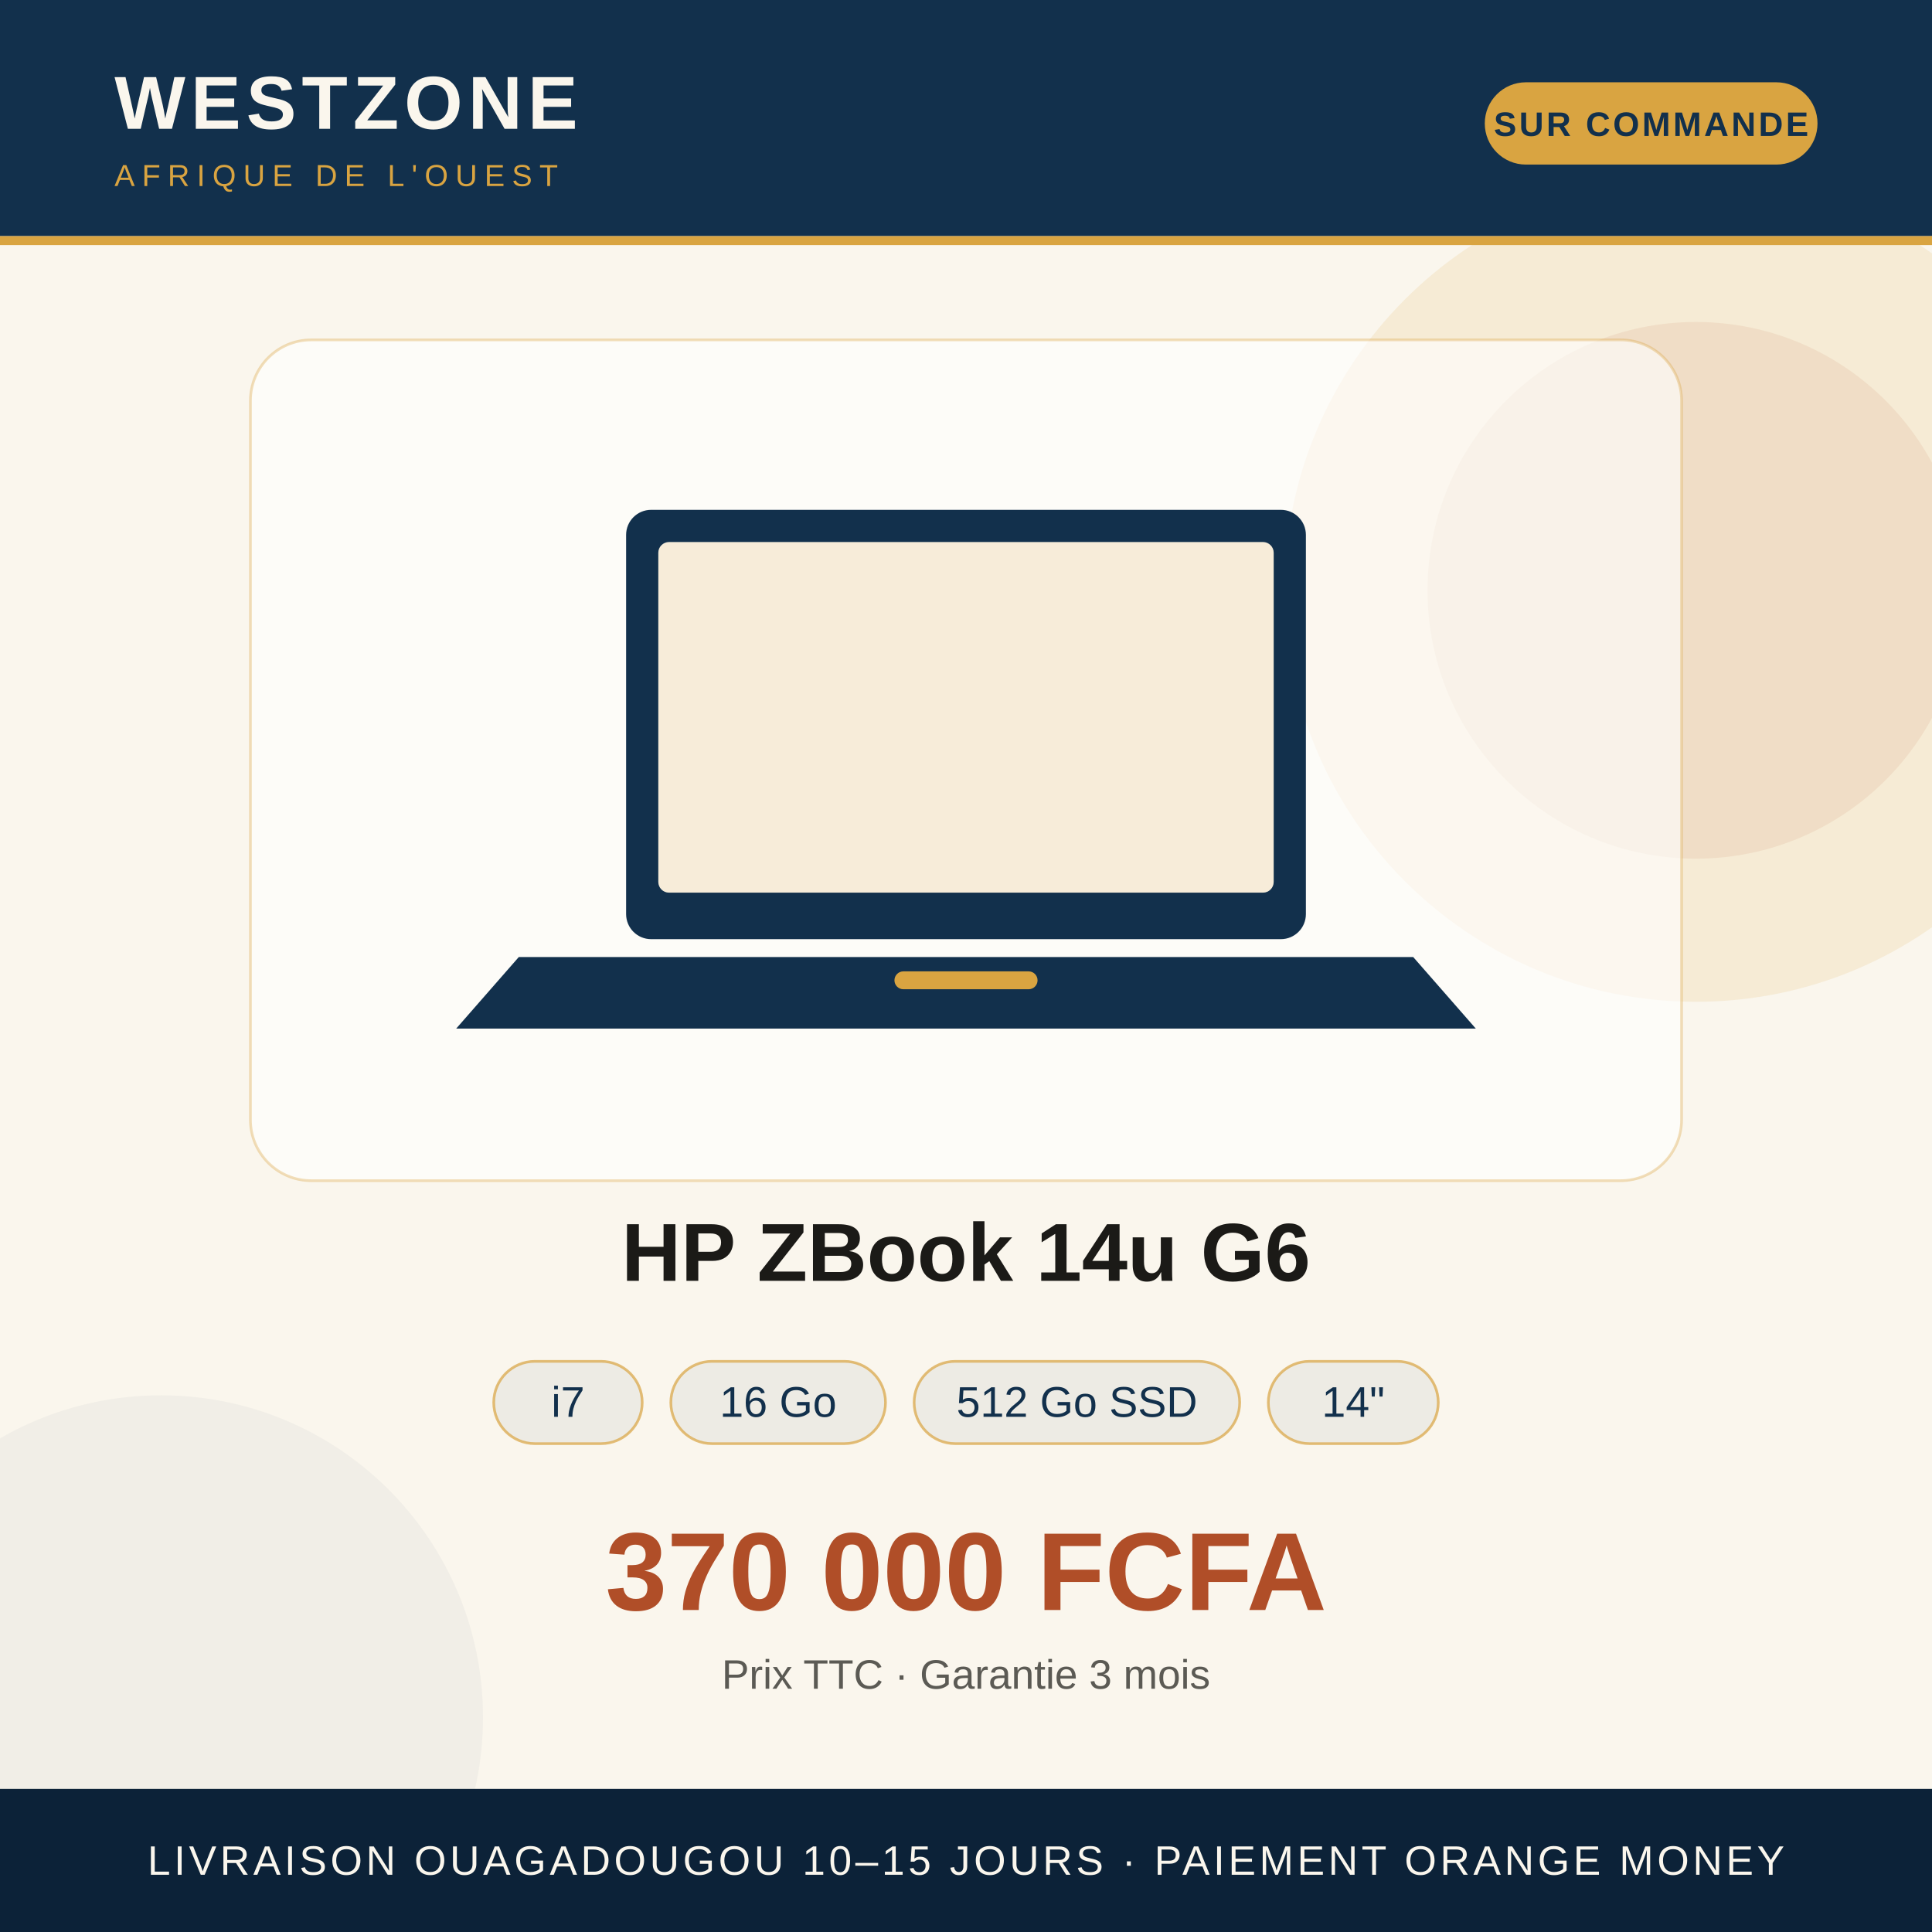
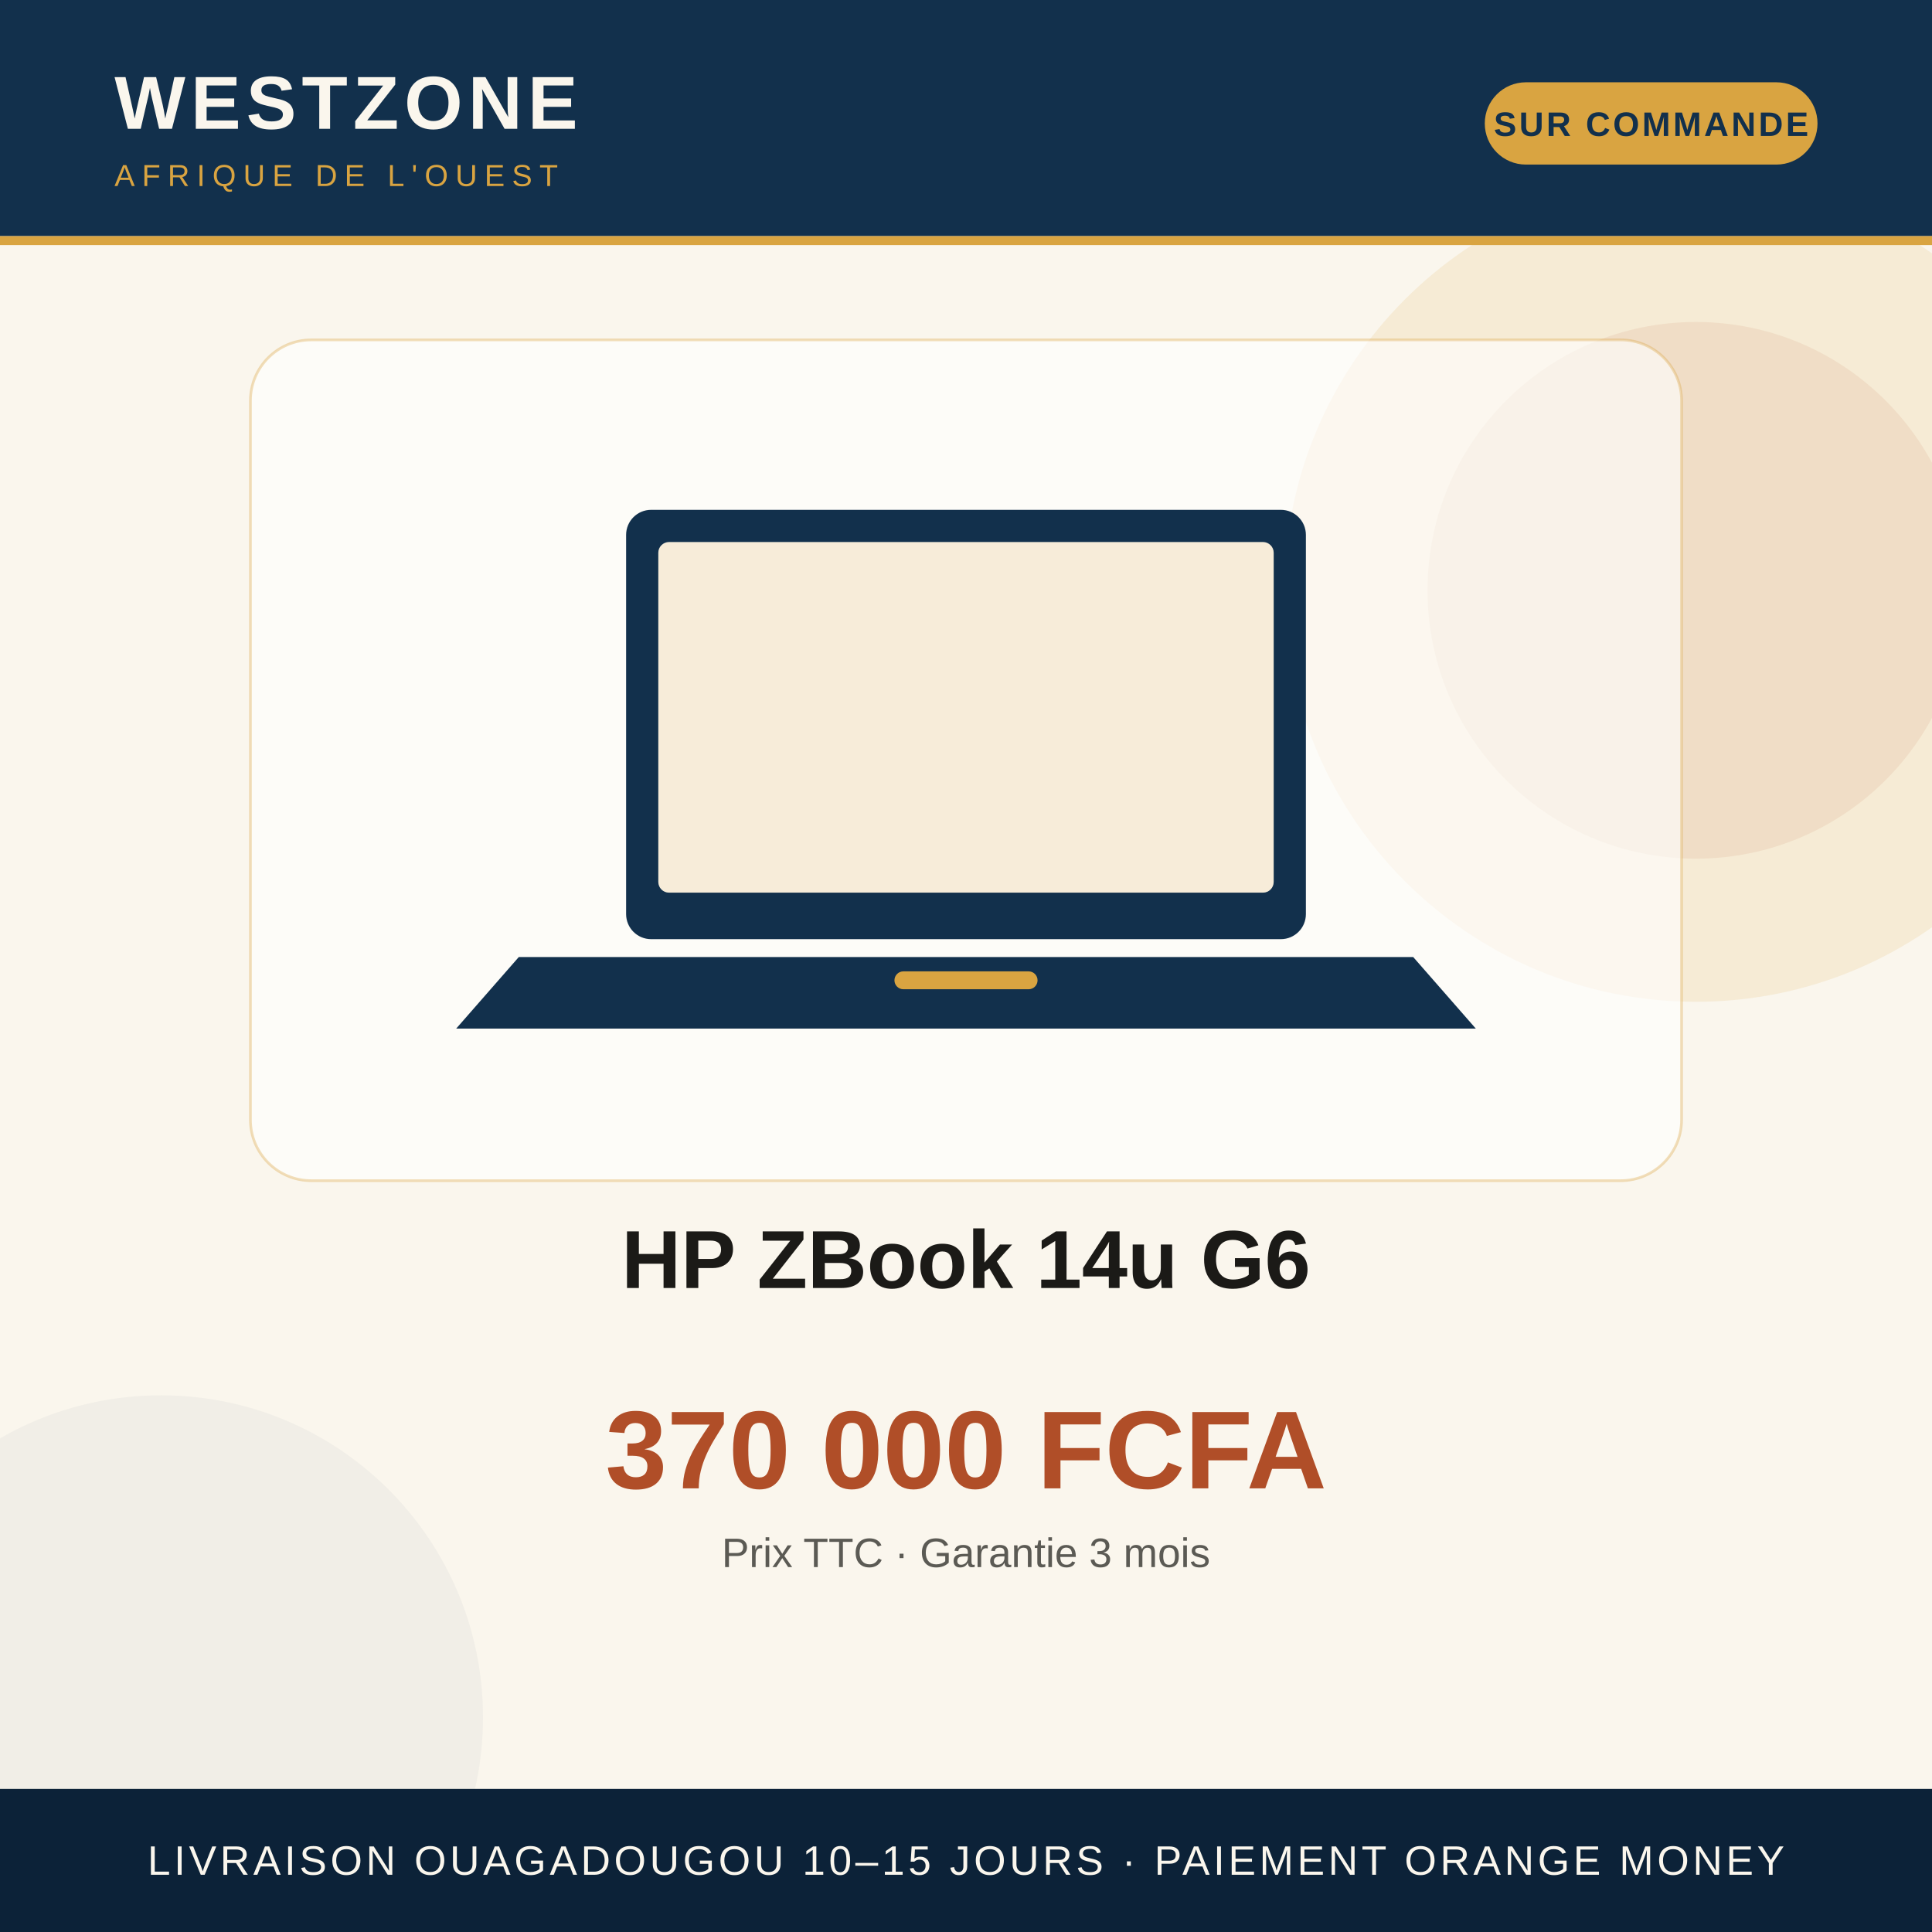
<svg xmlns="http://www.w3.org/2000/svg" width="1080" height="1080" viewBox="0 0 1080 1080">
  <defs>
    <clipPath id="belowHeader">
      <rect x="0" y="132" width="1080" height="868" />
    </clipPath>
  </defs>
  <rect width="1080" height="1080" fill="#FAF6ED" />
  <g clip-path="url(#belowHeader)">
    <circle cx="948" cy="330" r="230" fill="#D9A441" opacity="0.14" />
    <circle cx="948" cy="330" r="150" fill="#B04E28" opacity="0.09" />
    <circle cx="90" cy="960" r="180" fill="#12304C" opacity="0.04" />
  </g>
  <rect x="140" y="190" width="800" height="470" rx="34" fill="#FFFFFF" opacity="0.62" />
  <rect x="140" y="190" width="800" height="470" rx="34" fill="none" stroke="#D9A441" stroke-width="1.5" opacity="0.35" />
  <g transform="translate(540 425)">
    <rect x="-190" y="-140" width="380" height="240" rx="14" fill="#12304C" />
    <rect x="-172" y="-122" width="344" height="196" rx="6" fill="#FAF6ED" />
    <rect x="-172" y="-122" width="344" height="196" rx="6" fill="#D9A441" opacity="0.12" />
    <path d="M-250 110 L250 110 L285 150 L-285 150 Z" fill="#12304C" />
    <rect x="-40" y="118" width="80" height="10" rx="5" fill="#D9A441" />
  </g>
-   <text x="540" y="716" text-anchor="middle" font-family="Arial, Helvetica, sans-serif" font-size="46" font-weight="700" fill="#1B1A17">HP ZBook 14u G6</text>
-   <rect x="276" y="761" width="83" height="46" rx="23" fill="#12304C" opacity="0.055" />
-   <rect x="276" y="761" width="83" height="46" rx="23" fill="none" stroke="#D9A441" stroke-width="1.5" opacity="0.7" />
-   <text x="317.5" y="792" text-anchor="middle" font-family="Arial, Helvetica, sans-serif" font-size="24" fill="#12304C">i7</text>
-   <rect x="375" y="761" width="120" height="46" rx="23" fill="#12304C" opacity="0.055" />
-   <rect x="375" y="761" width="120" height="46" rx="23" fill="none" stroke="#D9A441" stroke-width="1.5" opacity="0.7" />
-   <text x="435" y="792" text-anchor="middle" font-family="Arial, Helvetica, sans-serif" font-size="24" fill="#12304C">16 Go</text>
-   <rect x="511" y="761" width="182" height="46" rx="23" fill="#12304C" opacity="0.055" />
-   <rect x="511" y="761" width="182" height="46" rx="23" fill="none" stroke="#D9A441" stroke-width="1.5" opacity="0.7" />
-   <text x="602" y="792" text-anchor="middle" font-family="Arial, Helvetica, sans-serif" font-size="24" fill="#12304C">512 Go SSD</text>
-   <rect x="709" y="761" width="95" height="46" rx="23" fill="#12304C" opacity="0.055" />
-   <rect x="709" y="761" width="95" height="46" rx="23" fill="none" stroke="#D9A441" stroke-width="1.5" opacity="0.7" />
-   <text x="756.5" y="792" text-anchor="middle" font-family="Arial, Helvetica, sans-serif" font-size="24" fill="#12304C">14"</text>
-   <text x="540" y="900" text-anchor="middle" font-family="Arial, Helvetica, sans-serif" font-size="62" font-weight="700" fill="#B04E28">370 000 FCFA</text>
-   <text x="540" y="944" text-anchor="middle" font-family="Arial, Helvetica, sans-serif" font-size="23" fill="#5B5A54">Prix TTC · Garantie 3 mois</text>
+   <text x="540" y="720" text-anchor="middle" font-family="Arial, Helvetica, sans-serif" font-size="46" font-weight="700" fill="#1B1A17">HP ZBook 14u G6</text>
+   <text x="540" y="832" text-anchor="middle" font-family="Arial, Helvetica, sans-serif" font-size="62" font-weight="700" fill="#B04E28">370 000 FCFA</text>
+   <text x="540" y="876" text-anchor="middle" font-family="Arial, Helvetica, sans-serif" font-size="23" fill="#5B5A54">Prix TTC · Garantie 3 mois</text>
  <rect width="1080" height="132" fill="#12304C" />
  <rect y="132" width="1080" height="5" fill="#D9A441" />
  <text x="64" y="72" font-family="Arial, Helvetica, sans-serif" font-size="42" font-weight="700" letter-spacing="3" fill="#FAF6ED">WESTZONE</text>
  <text x="64" y="104" font-family="Arial, Helvetica, sans-serif" font-size="17" letter-spacing="4" fill="#D9A441">AFRIQUE DE L'OUEST</text>
  <rect x="830" y="46" width="186" height="46" rx="23" fill="#D9A441" />
  <text x="923" y="76" text-anchor="middle" font-family="Arial, Helvetica, sans-serif" font-size="19" font-weight="700" letter-spacing="1.5" fill="#12304C">SUR COMMANDE</text>
  <rect y="1000" width="1080" height="80" fill="#0C2238" />
  <text x="540" y="1048" text-anchor="middle" font-family="Arial, Helvetica, sans-serif" font-size="23" letter-spacing="2" fill="#FAF6ED">LIVRAISON OUAGADOUGOU 10–15 JOURS · PAIEMENT ORANGE MONEY</text>
</svg>
